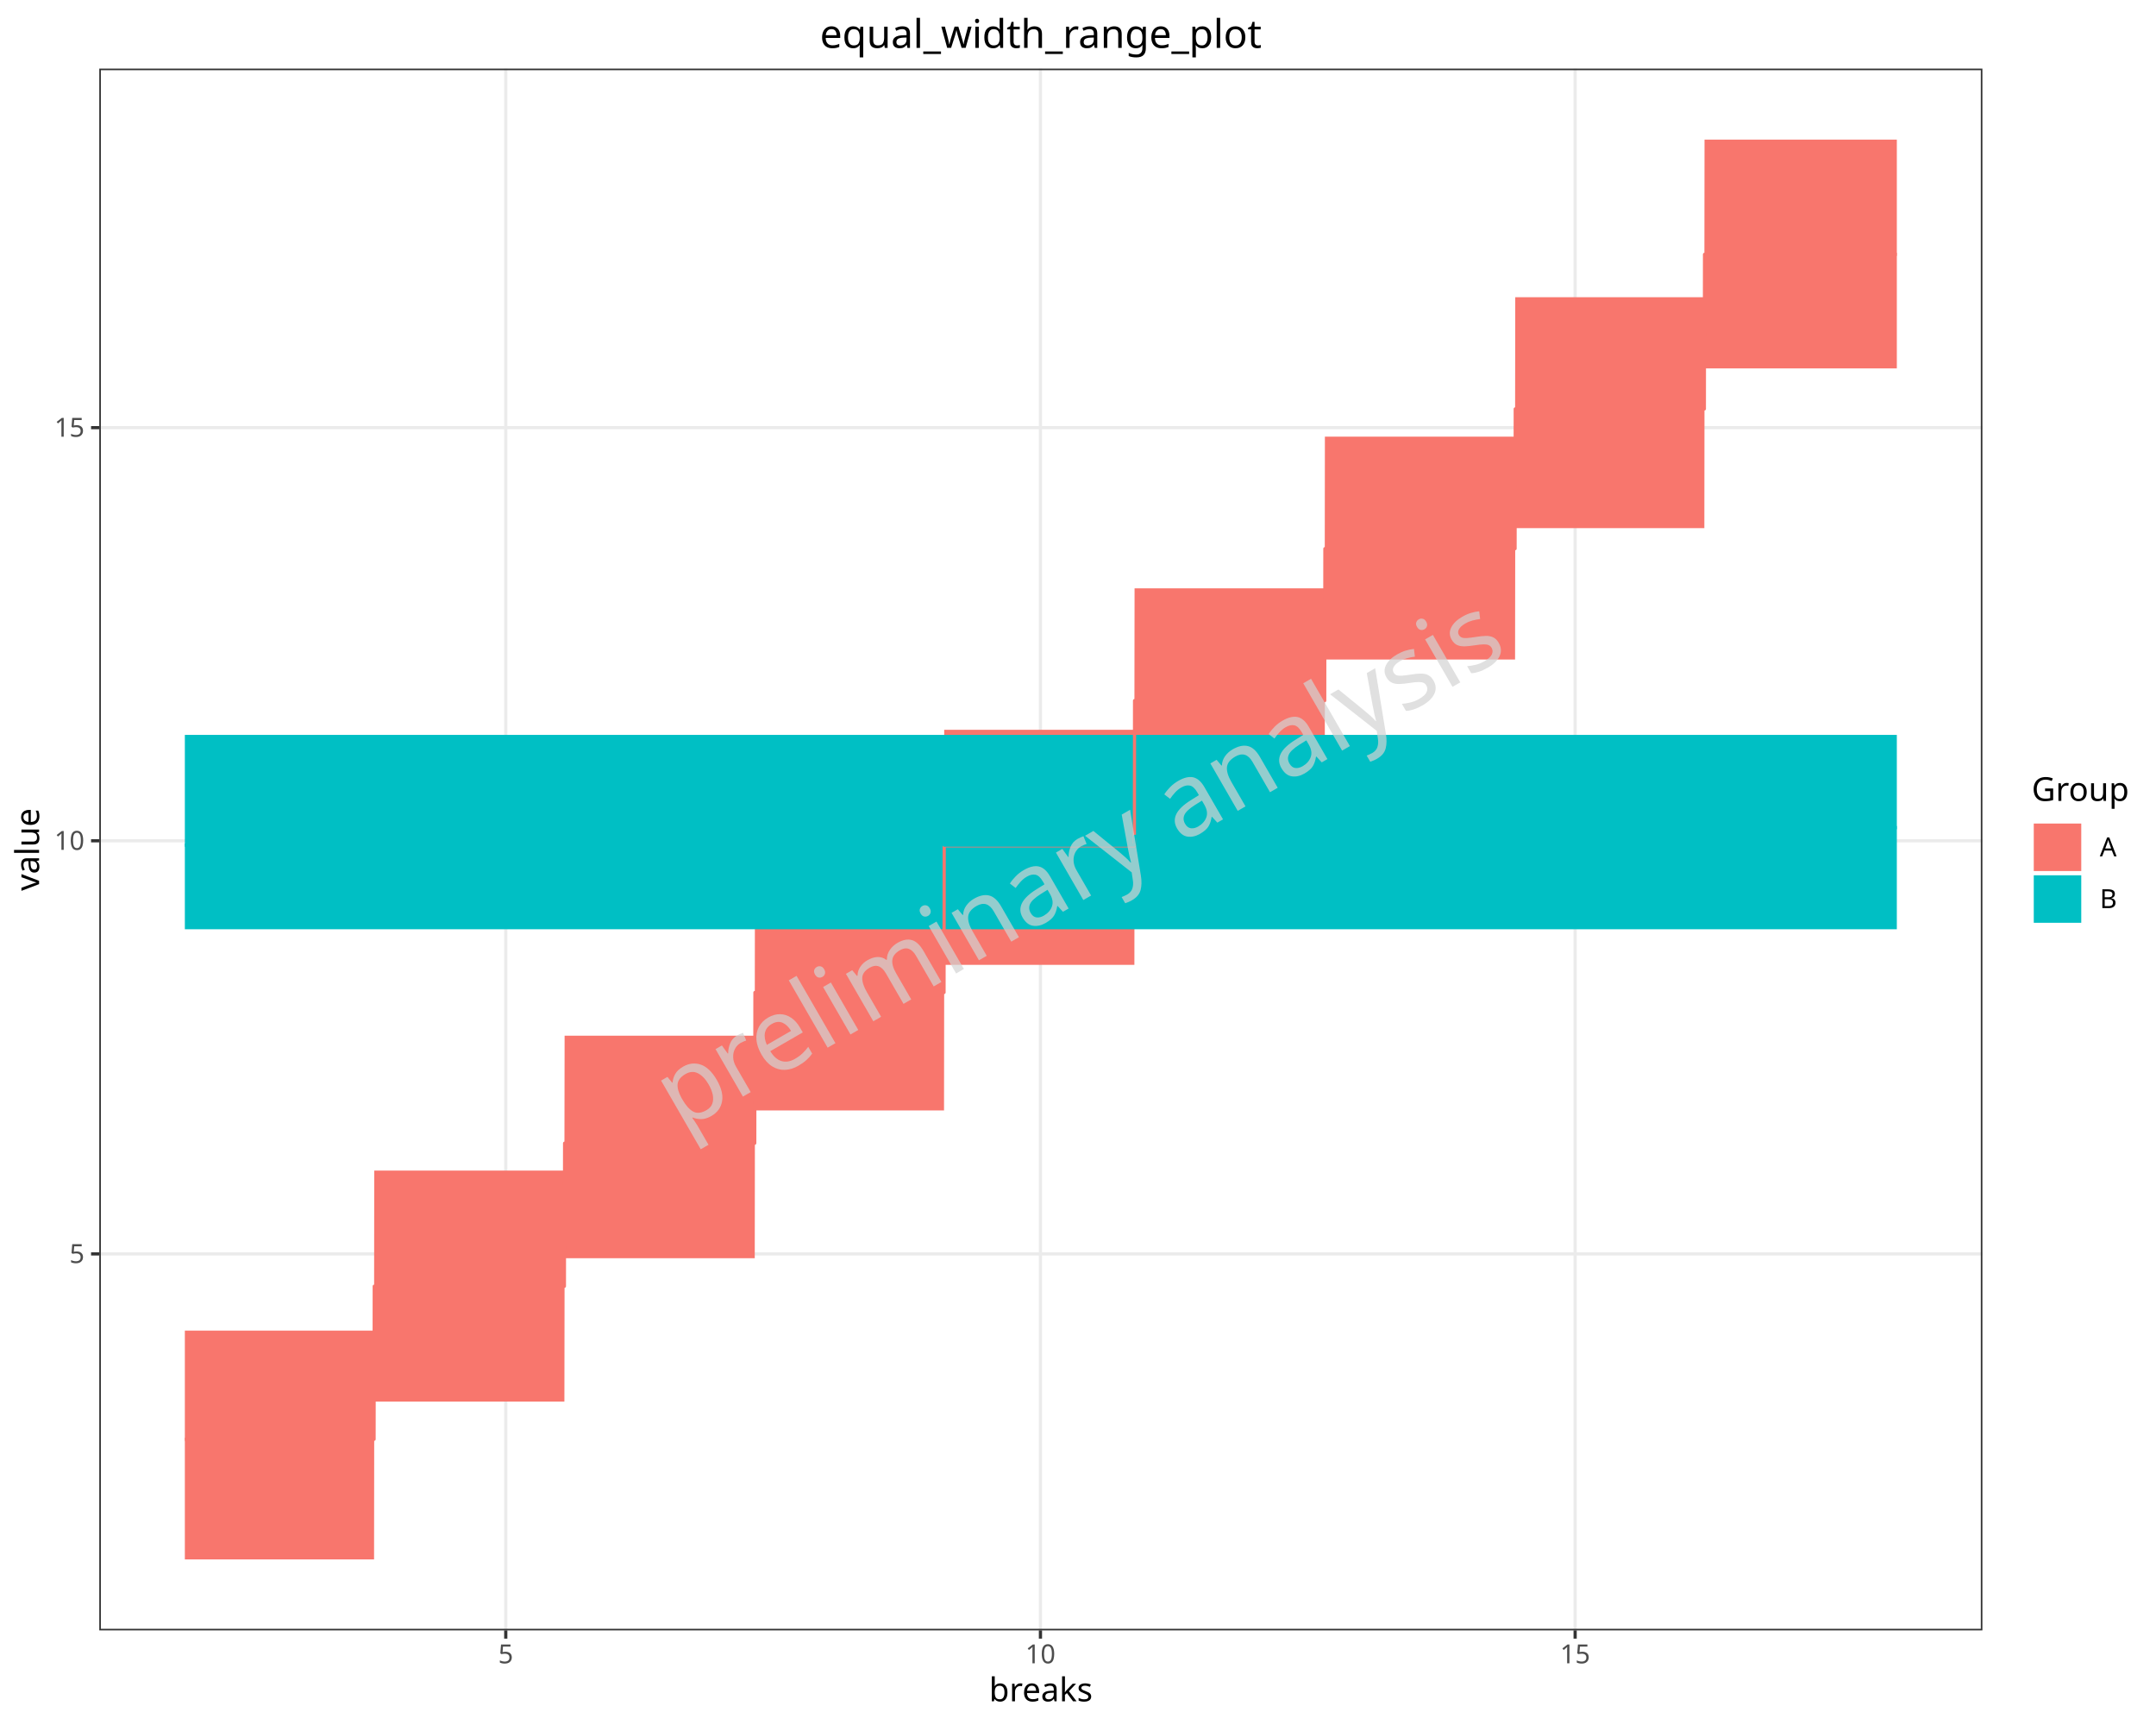
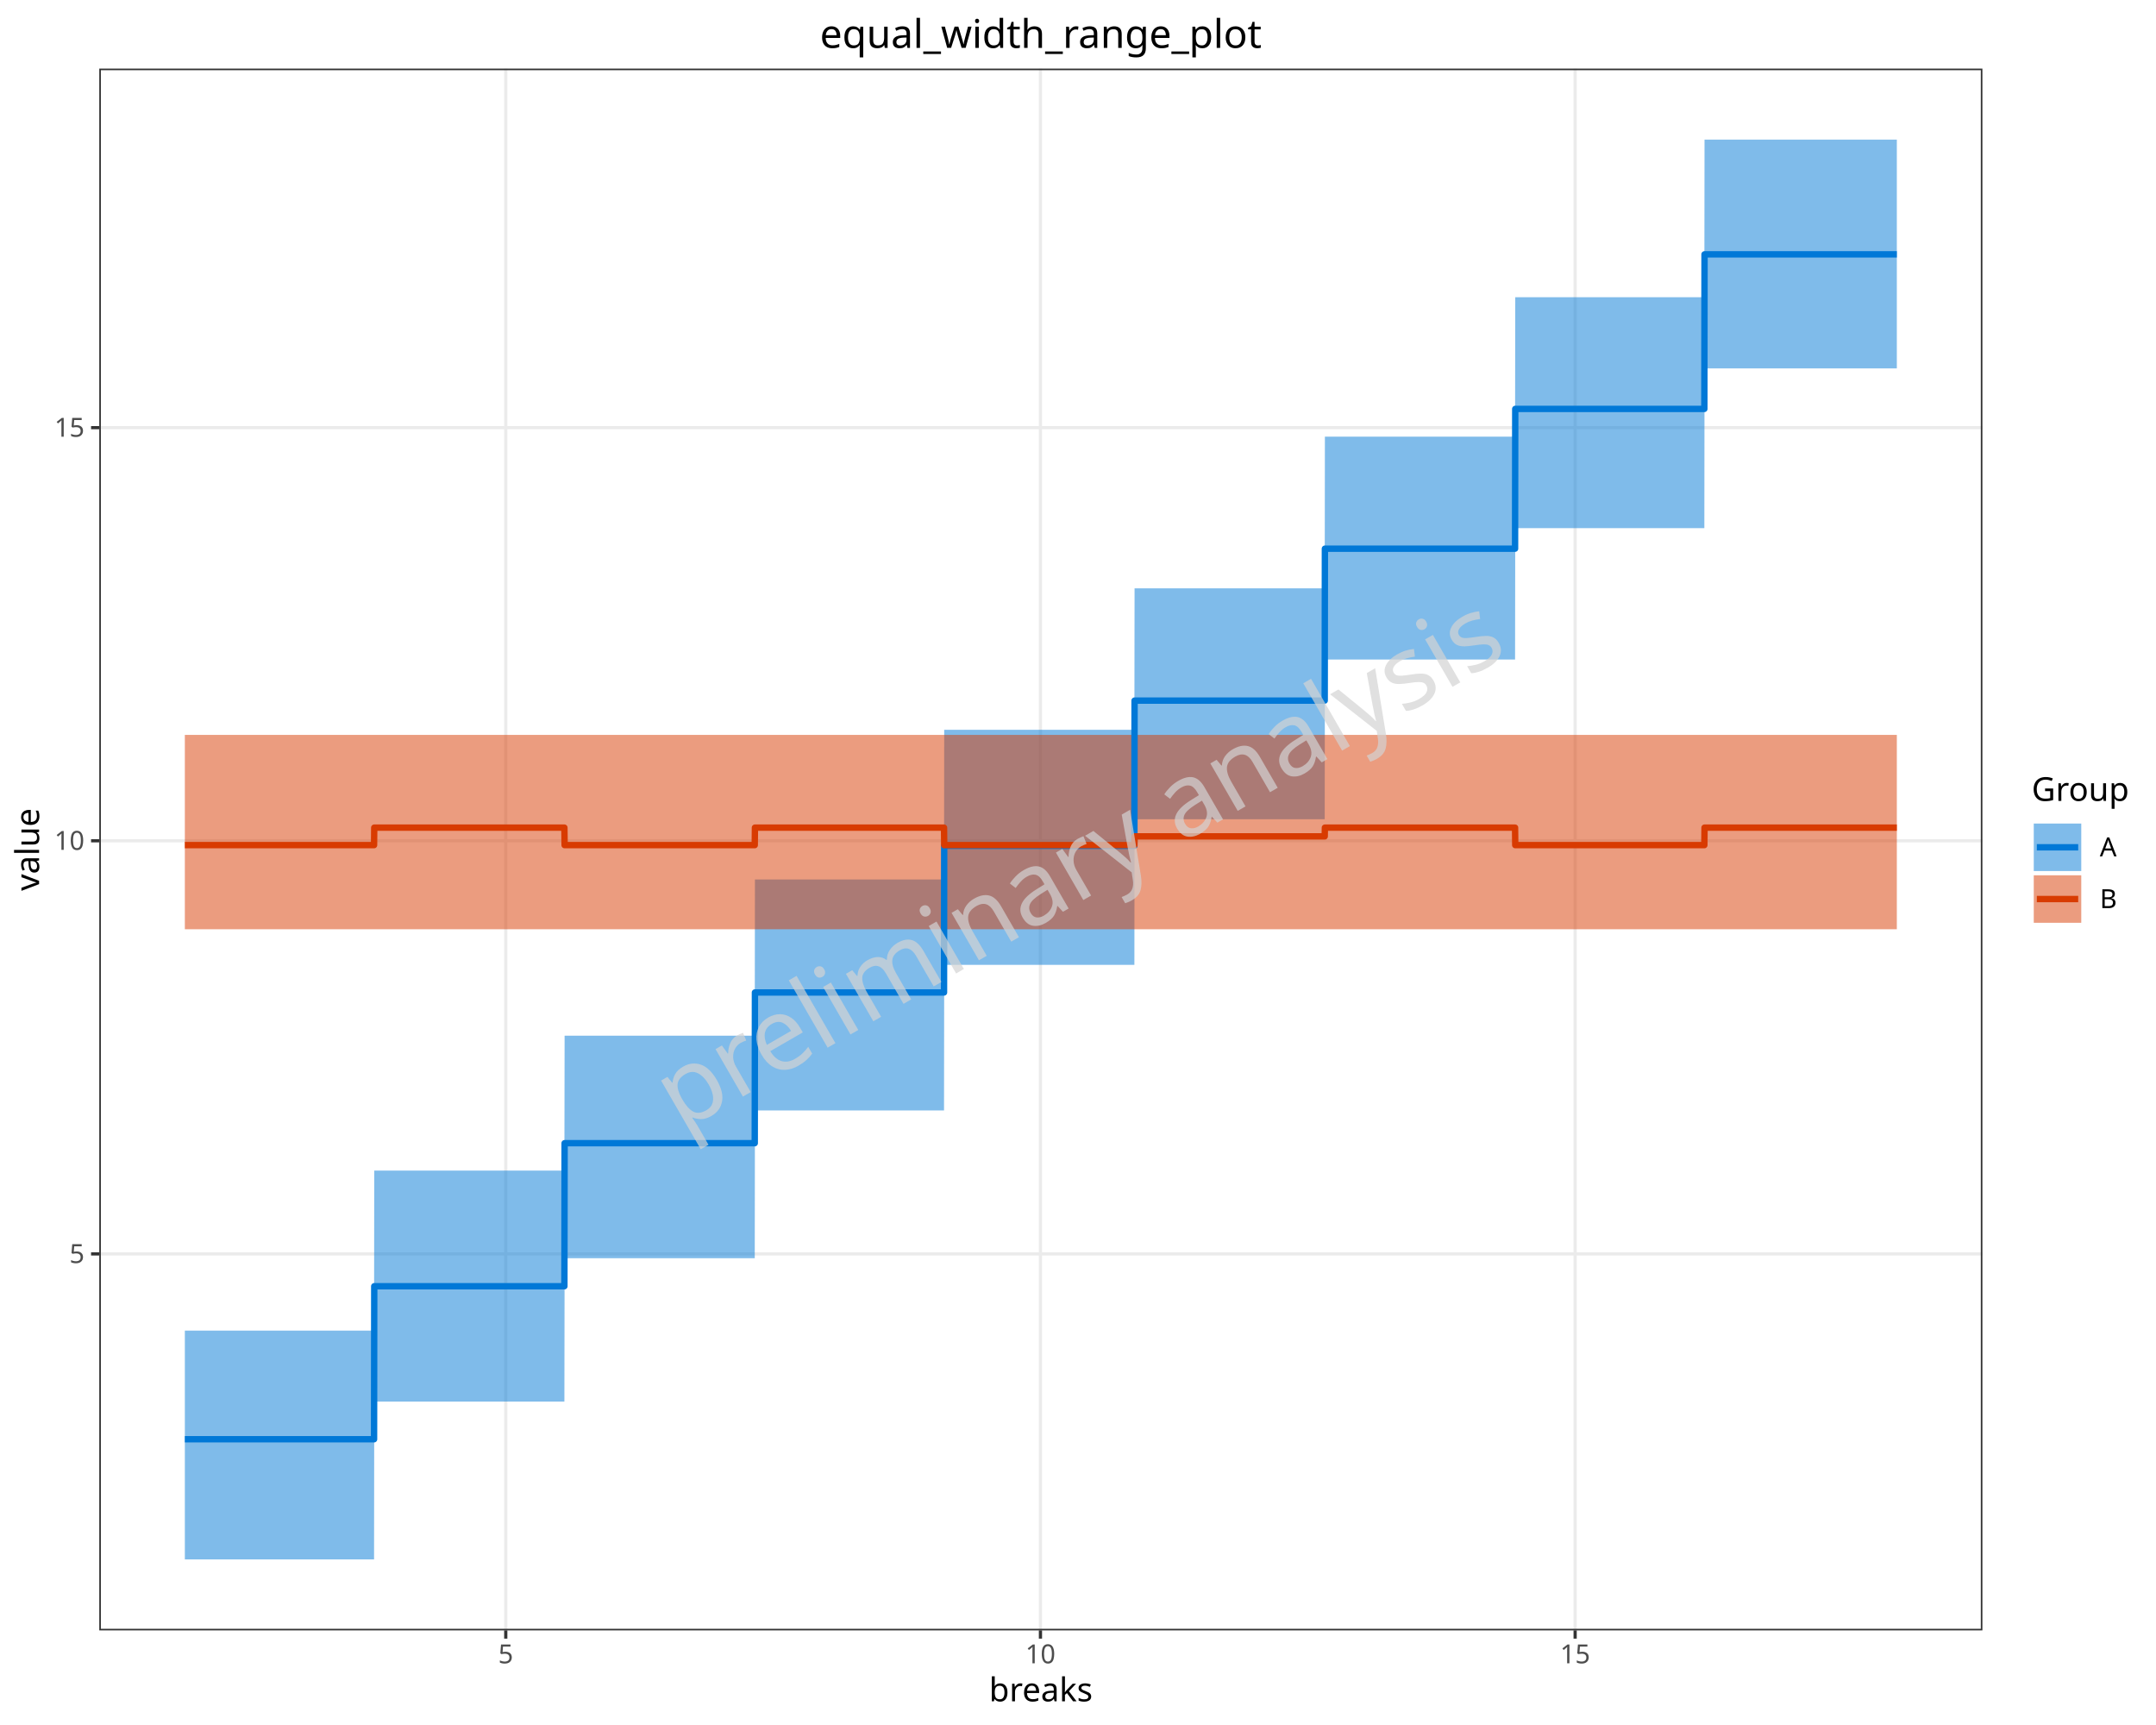
<svg xmlns="http://www.w3.org/2000/svg" class="svglite" data-engine-version="2.0" width="720.00pt" height="576.00pt" viewBox="0 0 720.00 576.00">
  <defs>
    <style type="text/css">
    .svglite line, .svglite polyline, .svglite polygon, .svglite path, .svglite rect, .svglite circle {
      fill: none;
      stroke: #000000;
      stroke-linecap: round;
      stroke-linejoin: round;
      stroke-miterlimit: 10.00;
    }
  </style>
  </defs>
  <rect width="100%" height="100%" style="stroke: none; fill: #FFFFFF;" />
  <defs>
    <clipPath id="cpMC4wMHw3MjAuMDB8MC4wMHw1NzYuMDA=">
      <rect x="0.00" y="0.00" width="720.00" height="576.00" />
    </clipPath>
  </defs>
  <g clip-path="url(#cpMC4wMHw3MjAuMDB8MC4wMHw1NzYuMDA=)">
    <rect x="0" y="0.00" width="720.00" height="576.00" style="stroke-width: 1.07; stroke: #FFFFFF; fill: #FFFFFF;" />
  </g>
  <defs>
    <clipPath id="cpMzMuMTV8NjYyLjAzfDIyLjkwfDU0NC40Mg==">
      <rect x="33.15" y="22.90" width="628.88" height="521.51" />
    </clipPath>
  </defs>
  <g clip-path="url(#cpMzMuMTV8NjYyLjAzfDIyLjkwfDU0NC40Mg==)">
    <rect x="33.15" y="22.90" width="628.88" height="521.51" style="stroke-width: 1.07; stroke: none; fill: #FFFFFF;" />
    <polyline points="33.15,418.70 662.03,418.70 " style="stroke-width: 1.07; stroke: #EBEBEB; stroke-linecap: butt;" />
    <polyline points="33.15,280.75 662.03,280.75 " style="stroke-width: 1.07; stroke: #EBEBEB; stroke-linecap: butt;" />
    <polyline points="33.15,142.80 662.03,142.80 " style="stroke-width: 1.07; stroke: #EBEBEB; stroke-linecap: butt;" />
    <polyline points="168.90,544.42 168.90,22.90 " style="stroke-width: 1.07; stroke: #EBEBEB; stroke-linecap: butt;" />
    <polyline points="347.46,544.42 347.46,22.90 " style="stroke-width: 1.07; stroke: #EBEBEB; stroke-linecap: butt;" />
    <polyline points="526.02,544.42 526.02,22.90 " style="stroke-width: 1.07; stroke: #EBEBEB; stroke-linecap: butt;" />
-     <polygon points="61.73,444.30 124.92,444.30 124.98,390.88 188.48,390.88 188.55,345.83 252.05,345.83 252.11,293.66 315.26,293.66 315.32,243.68 378.83,243.68 378.89,196.45 442.39,196.45 442.45,145.81 505.96,145.81 506.02,99.24 569.17,99.24 569.23,46.61 633.45,46.61 633.45,123.02 569.23,123.02 569.17,176.36 506.02,176.36 505.96,220.23 442.45,220.23 442.39,273.57 378.89,273.57 378.83,322.18 315.32,322.18 315.26,370.79 252.11,370.79 252.05,420.13 188.55,420.13 188.48,468.00 124.98,468.00 124.92,520.71 61.73,520.71 " style="stroke-width: 0.00; stroke: none; stroke-linecap: butt; fill: #F8766D;" />
+     <polygon points="61.73,444.30 124.92,444.30 124.98,390.88 188.48,390.88 188.55,345.83 252.05,345.83 252.11,293.66 315.26,293.66 315.32,243.68 378.83,243.68 378.89,196.45 442.39,196.45 442.45,145.81 505.96,145.81 506.02,99.24 569.17,99.24 569.23,46.61 633.45,46.61 633.45,123.02 569.23,123.02 569.17,176.36 506.02,176.36 505.96,220.23 442.45,220.23 442.39,273.57 378.89,273.57 378.83,322.18 315.32,322.18 315.26,370.79 252.11,370.79 252.05,420.13 188.55,420.13 188.48,468.00 124.98,468.00 124.92,520.71 61.73,520.71 " style="stroke-width: 0.00; stroke: none; stroke-linecap: butt; fill: #0078D7; fill-opacity: 0.50;" />
    <polyline points="61.73,444.30 124.92,444.30 124.98,390.88 188.48,390.88 188.55,345.83 252.05,345.83 252.11,293.66 315.26,293.66 315.32,243.68 378.83,243.68 378.89,196.45 442.39,196.45 442.45,145.81 505.96,145.81 506.02,99.24 569.17,99.24 569.23,46.61 633.45,46.61 " style="stroke-width: 1.07; stroke: none; stroke-linecap: butt;" />
    <polyline points="633.45,123.02 569.23,123.02 569.17,176.36 506.02,176.36 505.96,220.23 442.45,220.23 442.39,273.57 378.89,273.57 378.83,322.18 315.32,322.18 315.26,370.79 252.11,370.79 252.05,420.13 188.55,420.13 188.48,468.00 124.98,468.00 124.92,520.71 61.73,520.71 " style="stroke-width: 1.07; stroke: none; stroke-linecap: butt;" />
-     <polygon points="61.73,245.39 124.92,245.39 124.98,245.39 188.48,245.39 188.55,245.39 252.05,245.39 252.11,245.39 315.26,245.39 315.32,245.39 378.83,245.39 378.89,245.39 442.39,245.39 442.45,245.39 505.96,245.39 506.02,245.39 569.17,245.39 569.23,245.39 633.45,245.39 633.45,310.29 569.23,310.29 569.17,310.29 506.02,310.29 505.96,310.29 442.45,310.29 442.39,310.29 378.89,310.29 378.83,310.29 315.32,310.29 315.26,310.29 252.11,310.29 252.05,310.29 188.55,310.29 188.48,310.29 124.98,310.29 124.92,310.29 61.73,310.29 " style="stroke-width: 0.00; stroke: none; stroke-linecap: butt; fill: #00BFC4;" />
+     <polygon points="61.73,245.39 124.92,245.39 124.98,245.39 188.48,245.39 188.55,245.39 252.05,245.39 252.11,245.39 315.26,245.39 315.32,245.39 378.83,245.39 378.89,245.39 442.39,245.39 442.45,245.39 505.96,245.39 506.02,245.39 569.17,245.39 569.23,245.39 633.45,245.39 633.45,310.29 569.23,310.29 569.17,310.29 506.02,310.29 505.96,310.29 442.45,310.29 442.39,310.29 378.89,310.29 378.83,310.29 315.32,310.29 315.26,310.29 252.11,310.29 252.05,310.29 188.55,310.29 188.48,310.29 124.98,310.29 124.92,310.29 61.73,310.29 " style="stroke-width: 0.00; stroke: none; stroke-linecap: butt; fill: #D83B01; fill-opacity: 0.50;" />
    <polyline points="61.73,245.39 124.92,245.39 124.98,245.39 188.48,245.39 188.55,245.39 252.05,245.39 252.11,245.39 315.26,245.39 315.32,245.39 378.83,245.39 378.89,245.39 442.39,245.39 442.45,245.39 505.96,245.39 506.02,245.39 569.17,245.39 569.23,245.39 633.45,245.39 " style="stroke-width: 1.07; stroke: none; stroke-linecap: butt;" />
    <polyline points="633.45,310.29 569.23,310.29 569.17,310.29 506.02,310.29 505.96,310.29 442.45,310.29 442.39,310.29 378.89,310.29 378.83,310.29 315.32,310.29 315.26,310.29 252.11,310.29 252.05,310.29 188.55,310.29 188.48,310.29 124.98,310.29 124.92,310.29 61.73,310.29 " style="stroke-width: 1.07; stroke: none; stroke-linecap: butt;" />
-     <polyline points="61.73,480.59 124.92,480.59 124.98,429.49 188.48,429.49 188.55,381.73 252.05,381.73 252.11,331.40 315.26,331.40 315.32,282.43 378.83,282.43 378.89,233.94 442.39,233.94 442.45,183.21 505.96,183.21 506.02,136.54 569.17,136.54 569.23,84.93 633.45,84.93 " style="stroke-width: 1.07; stroke: #F8766D; stroke-linecap: butt;" />
-     <polyline points="61.73,282.20 124.92,282.20 124.98,276.36 188.48,276.36 188.55,282.20 252.05,282.20 252.11,276.36 315.26,276.36 315.32,282.20 378.83,282.20 378.89,279.28 442.39,279.28 442.45,276.36 505.96,276.36 506.02,282.20 569.17,282.20 569.23,276.36 633.45,276.36 " style="stroke-width: 1.07; stroke: #00BFC4; stroke-linecap: butt;" />
+     <polyline points="61.73,480.59 124.92,480.59 124.98,429.49 188.48,429.49 188.55,381.73 252.05,381.73 252.11,331.40 315.26,331.40 315.32,282.43 378.83,282.43 378.89,233.94 442.39,233.94 442.45,183.21 505.96,183.21 506.02,136.54 569.17,136.54 569.23,84.93 633.45,84.93 " style="stroke-width: 2.13; stroke: #0078D7; stroke-linecap: butt;" />
+     <polyline points="61.73,282.20 124.92,282.20 124.98,276.36 188.48,276.36 188.55,282.20 252.05,282.20 252.11,276.36 315.26,276.36 315.32,282.20 378.83,282.20 378.89,279.28 442.39,279.28 442.45,276.36 505.96,276.36 506.02,282.20 569.17,282.20 569.23,276.36 633.45,276.36 " style="stroke-width: 2.13; stroke: #D83B01; stroke-linecap: butt;" />
    <rect x="33.15" y="22.90" width="628.88" height="521.51" style="stroke-width: 1.07; stroke: #333333;" />
  </g>
  <g clip-path="url(#cpMC4wMHw3MjAuMDB8MC4wMHw1NzYuMDA=)">
    <text x="28.22" y="421.73" text-anchor="end" style="font-size: 8.80px; fill: #4D4D4D; font-family: sans;" textLength="4.89px" lengthAdjust="spacingAndGlyphs">5</text>
    <text x="28.22" y="283.78" text-anchor="end" style="font-size: 8.80px; fill: #4D4D4D; font-family: sans;" textLength="9.79px" lengthAdjust="spacingAndGlyphs">10</text>
    <text x="28.22" y="145.83" text-anchor="end" style="font-size: 8.80px; fill: #4D4D4D; font-family: sans;" textLength="9.79px" lengthAdjust="spacingAndGlyphs">15</text>
    <polyline points="30.41,418.70 33.15,418.70 " style="stroke-width: 1.07; stroke: #333333; stroke-linecap: butt;" />
    <polyline points="30.41,280.75 33.15,280.75 " style="stroke-width: 1.07; stroke: #333333; stroke-linecap: butt;" />
    <polyline points="30.41,142.80 33.15,142.80 " style="stroke-width: 1.07; stroke: #333333; stroke-linecap: butt;" />
    <polyline points="168.90,547.16 168.90,544.42 " style="stroke-width: 1.07; stroke: #333333; stroke-linecap: butt;" />
    <polyline points="347.46,547.16 347.46,544.42 " style="stroke-width: 1.07; stroke: #333333; stroke-linecap: butt;" />
    <polyline points="526.02,547.16 526.02,544.42 " style="stroke-width: 1.07; stroke: #333333; stroke-linecap: butt;" />
    <text x="168.90" y="555.40" text-anchor="middle" style="font-size: 8.80px; fill: #4D4D4D; font-family: sans;" textLength="4.89px" lengthAdjust="spacingAndGlyphs">5</text>
    <text x="347.46" y="555.40" text-anchor="middle" style="font-size: 8.80px; fill: #4D4D4D; font-family: sans;" textLength="9.79px" lengthAdjust="spacingAndGlyphs">10</text>
    <text x="526.02" y="555.40" text-anchor="middle" style="font-size: 8.80px; fill: #4D4D4D; font-family: sans;" textLength="9.79px" lengthAdjust="spacingAndGlyphs">15</text>
    <text x="347.59" y="568.10" text-anchor="middle" style="font-size: 11.00px; font-family: sans;" textLength="33.03px" lengthAdjust="spacingAndGlyphs">breaks</text>
    <text transform="translate(13.05,283.66) rotate(-90)" text-anchor="middle" style="font-size: 11.00px; font-family: sans;" textLength="26.30px" lengthAdjust="spacingAndGlyphs">value</text>
    <rect x="672.99" y="253.00" width="41.53" height="61.32" style="stroke-width: 1.07; stroke: none; fill: #FFFFFF;" />
    <text x="678.47" y="267.43" style="font-size: 11.00px; font-family: sans;" textLength="30.58px" lengthAdjust="spacingAndGlyphs">Group</text>
    <rect x="678.47" y="274.28" width="17.28" height="17.28" style="stroke-width: 1.07; stroke: none; fill: #FFFFFF;" />
-     <rect x="679.18" y="274.99" width="15.86" height="15.86" style="stroke-width: 1.07; stroke: none; stroke-linecap: butt; stroke-linejoin: miter; fill: #F8766D;" />
-     <line x1="680.20" y1="282.92" x2="694.02" y2="282.92" style="stroke-width: 1.07; stroke: #F8766D; stroke-linecap: butt;" />
+     <rect x="679.18" y="274.99" width="15.86" height="15.86" style="stroke-width: 1.07; stroke: none; stroke-linecap: butt; stroke-linejoin: miter; fill: #0078D7; fill-opacity: 0.50;" />
+     <line x1="680.20" y1="282.92" x2="694.02" y2="282.92" style="stroke-width: 2.13; stroke: #0078D7; stroke-linecap: butt;" />
    <rect x="678.47" y="291.56" width="17.28" height="17.28" style="stroke-width: 1.07; stroke: none; fill: #FFFFFF;" />
-     <rect x="679.18" y="292.27" width="15.86" height="15.86" style="stroke-width: 1.07; stroke: none; stroke-linecap: butt; stroke-linejoin: miter; fill: #00BFC4;" />
-     <line x1="680.20" y1="300.20" x2="694.02" y2="300.20" style="stroke-width: 1.07; stroke: #00BFC4; stroke-linecap: butt;" />
+     <rect x="679.18" y="292.27" width="15.86" height="15.86" style="stroke-width: 1.07; stroke: none; stroke-linecap: butt; stroke-linejoin: miter; fill: #D83B01; fill-opacity: 0.50;" />
+     <line x1="680.20" y1="300.20" x2="694.02" y2="300.20" style="stroke-width: 2.13; stroke: #D83B01; stroke-linecap: butt;" />
    <text x="701.23" y="285.95" style="font-size: 8.80px; font-family: sans;" textLength="5.87px" lengthAdjust="spacingAndGlyphs">A</text>
    <text x="701.23" y="303.23" style="font-size: 8.80px; font-family: sans;" textLength="5.87px" lengthAdjust="spacingAndGlyphs">B</text>
    <text x="347.59" y="15.99" text-anchor="middle" style="font-size: 13.20px; font-family: sans;" textLength="140.18px" lengthAdjust="spacingAndGlyphs">equal_width_range_plot</text>
    <text transform="translate(365.87,298.17) rotate(-30)" text-anchor="middle" style="font-size: 34.14px; fill: #D3D3D3; fill-opacity: 0.70; font-family: sans;" textLength="299.85px" lengthAdjust="spacingAndGlyphs">preliminary analysis</text>
  </g>
</svg>
